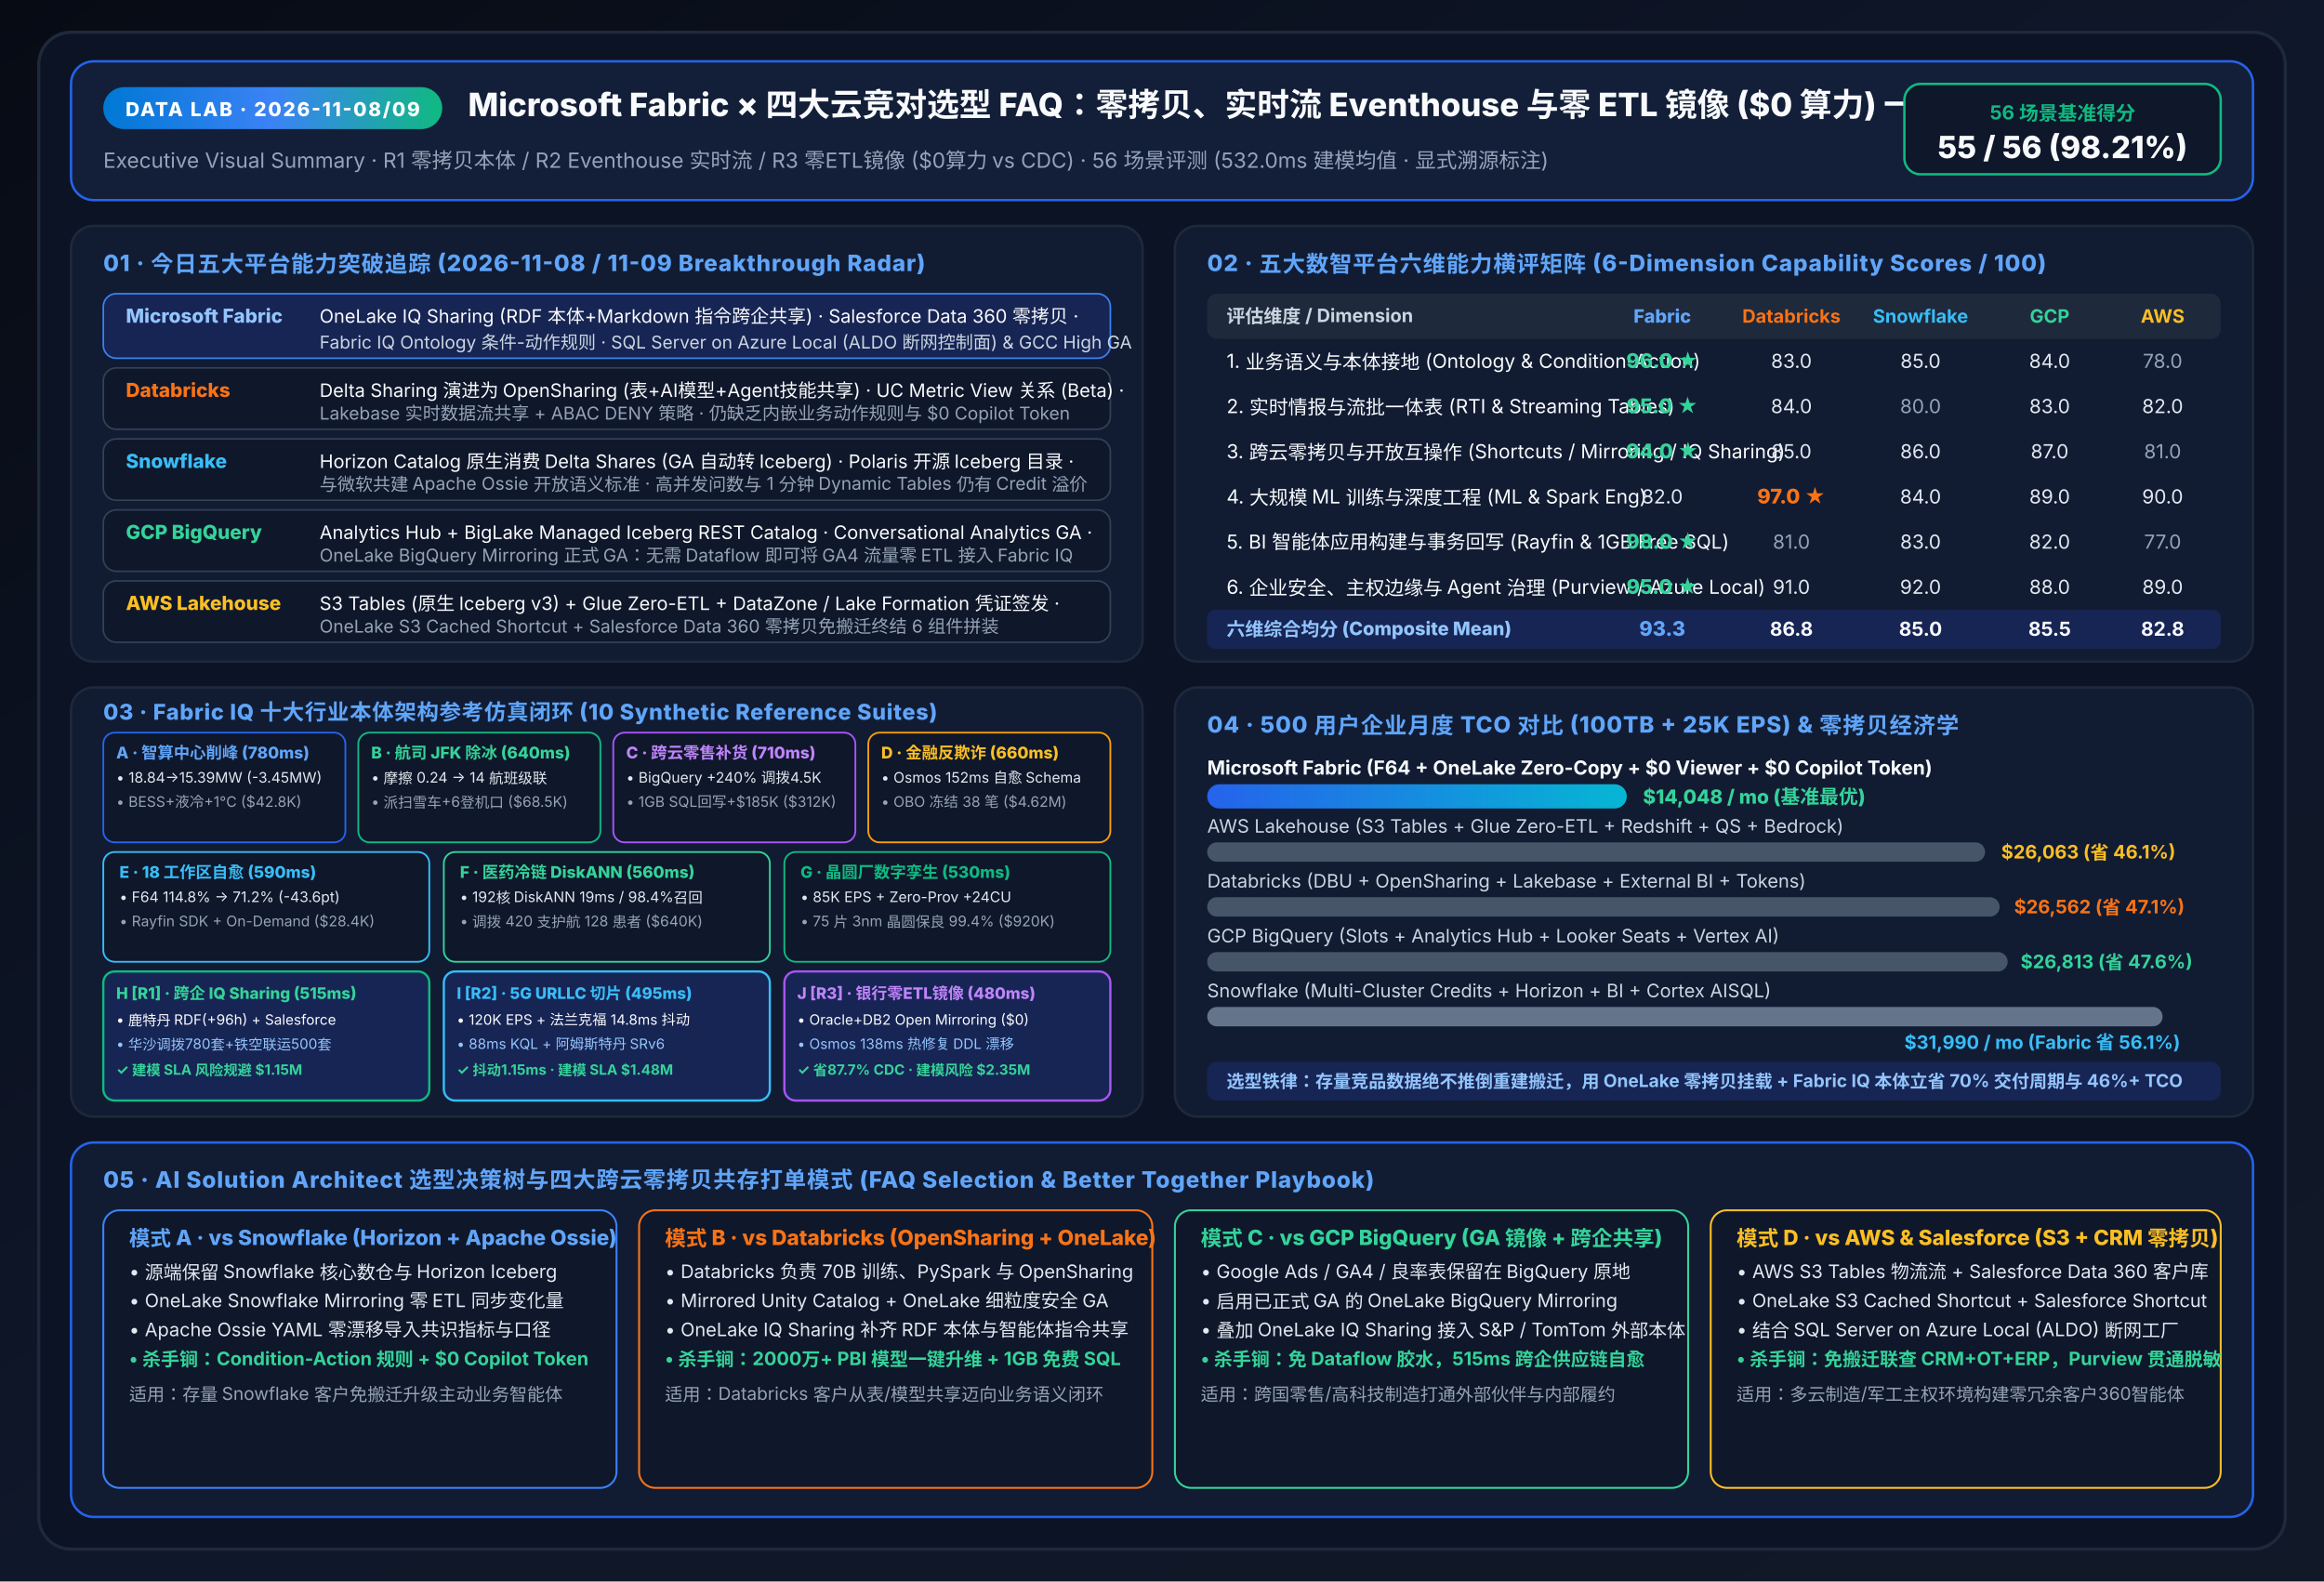
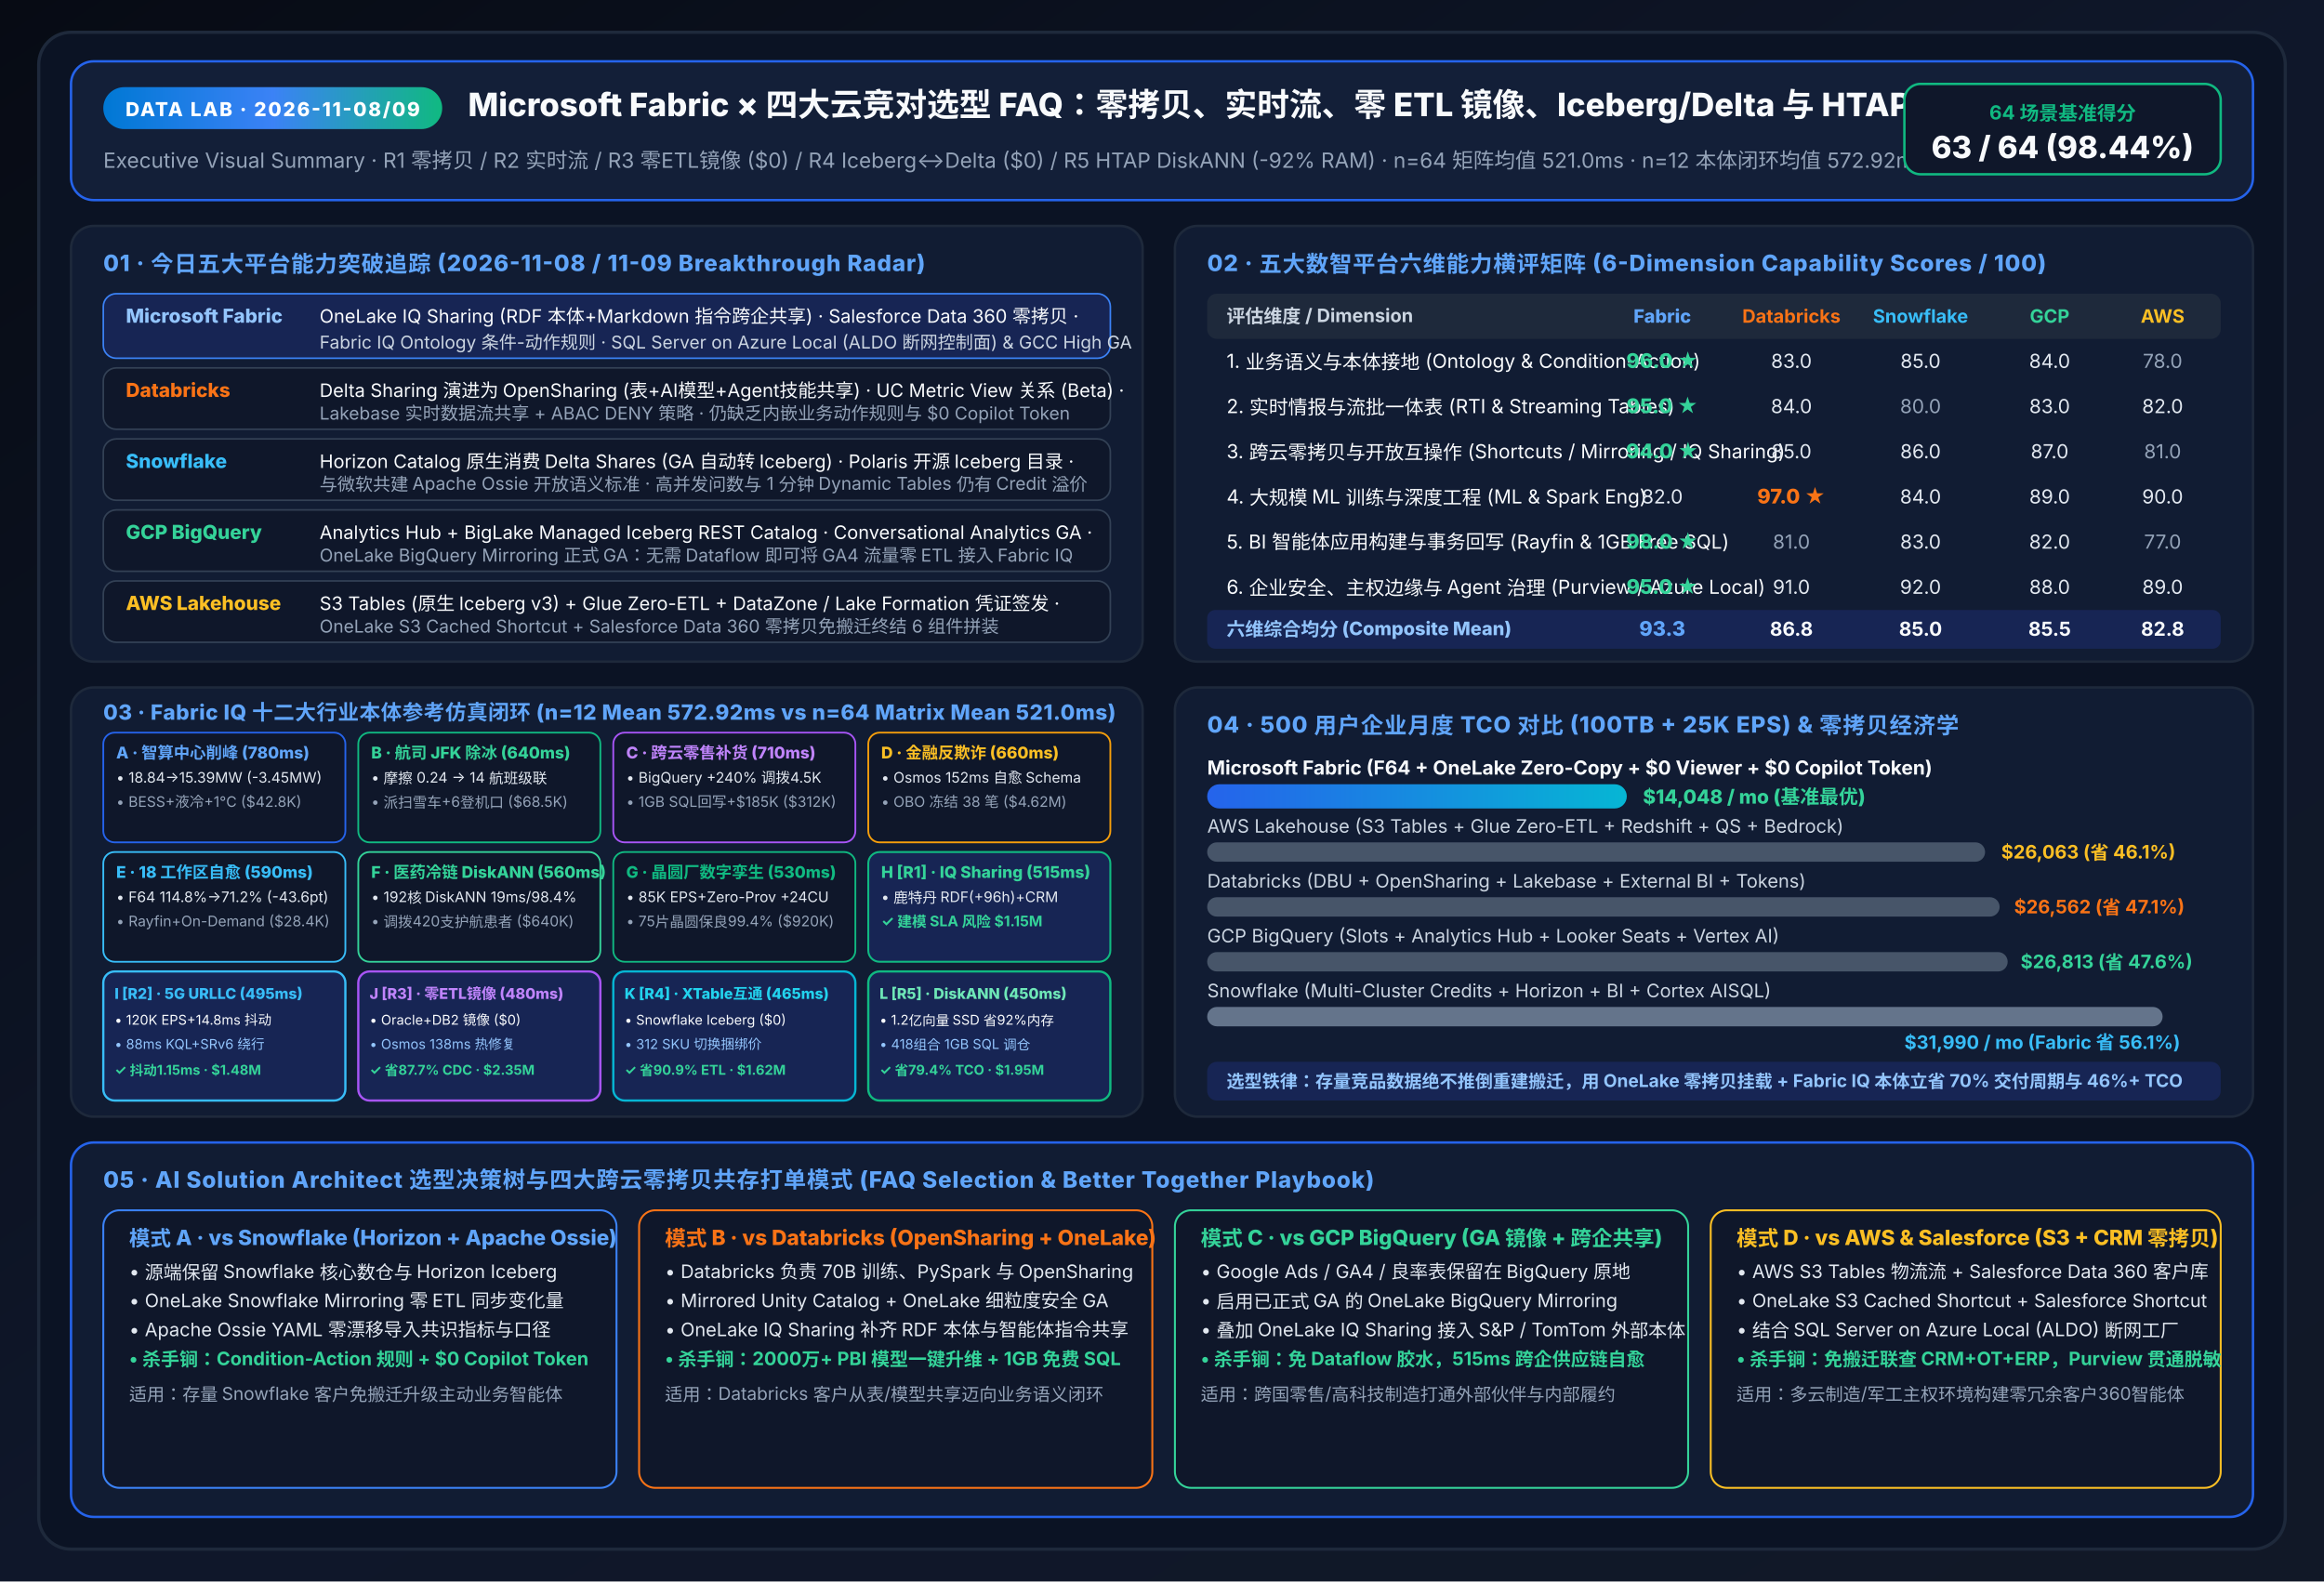
<svg xmlns="http://www.w3.org/2000/svg" viewBox="0 0 1440 980" width="1440" height="980" font-family="-apple-system, BlinkMacSystemFont, 'Segoe UI', 'PingFang SC', 'Microsoft YaHei', sans-serif">
  <defs>
    <linearGradient id="bgGrad" x1="0%" y1="0%" x2="100%" y2="100%">
      <stop offset="0%" stop-color="#070B14" />
      <stop offset="50%" stop-color="#0F172A" />
      <stop offset="100%" stop-color="#111827" />
    </linearGradient>
    <linearGradient id="accentGrad" x1="0%" y1="0%" x2="100%" y2="0%">
      <stop offset="0%" stop-color="#0078D4" />
      <stop offset="50%" stop-color="#3B82F6" />
      <stop offset="100%" stop-color="#10B981" />
    </linearGradient>
    <linearGradient id="fabricBar" x1="0%" y1="0%" x2="100%" y2="0%">
      <stop offset="0%" stop-color="#2563EB" />
      <stop offset="100%" stop-color="#06B6D4" />
    </linearGradient>
  </defs>
  <rect width="1440" height="980" fill="url(#bgGrad)" />
  <rect x="24" y="20" width="1392" height="940" rx="20" fill="#0B1324" stroke="#1E293B" stroke-width="2" />
  <rect x="44" y="38" width="1352" height="86" rx="14" fill="#131F38" stroke="#2563EB" stroke-width="1.5" />
  <rect x="64" y="54" width="210" height="26" rx="13" fill="url(#accentGrad)" />
  <text x="169" y="72" fill="#FFFFFF" font-size="12" font-weight="800" text-anchor="middle" letter-spacing="1">DATA LAB · 2026-11-08/09</text>
-   <text x="290" y="72" fill="#F8FAFC" font-size="20" font-weight="800">Microsoft Fabric × 四大云竞对选型 FAQ：零拷贝、实时流 Eventhouse 与零 ETL 镜像 ($0 算力) 一图流</text>
-   <text x="64" y="104" fill="#94A3B8" font-size="13">Executive Visual Summary · R1 零拷贝本体 / R2 Eventhouse 实时流 / R3 零ETL镜像 ($0算力 vs CDC) · 56 场景评测 (532.0ms 建模均值 · 显式溯源标注)</text>
+   <text x="290" y="72" fill="#F8FAFC" font-size="20" font-weight="800">Microsoft Fabric × 四大云竞对选型 FAQ：零拷贝、实时流、零 ETL 镜像、Iceberg/Delta 与 HTAP DiskANN 一图流</text>
+   <text x="64" y="104" fill="#94A3B8" font-size="13">Executive Visual Summary · R1 零拷贝 / R2 实时流 / R3 零ETL镜像 ($0) / R4 Iceberg↔Delta ($0) / R5 HTAP DiskANN (-92% RAM) · n=64 矩阵均值 521.0ms · n=12 本体闭环均值 572.92ms</text>
  <rect x="1180" y="52" width="196" height="56" rx="10" fill="#0F172A" stroke="#10B981" stroke-width="1.5" />
-   <text x="1278" y="74" fill="#10B981" font-size="12" font-weight="700" text-anchor="middle">56 场景基准得分</text>
-   <text x="1278" y="98" fill="#F8FAFC" font-size="19" font-weight="800" text-anchor="middle">55 / 56 (98.21%)</text>
+   <text x="1278" y="74" fill="#10B981" font-size="12" font-weight="700" text-anchor="middle">64 场景基准得分</text>
+   <text x="1278" y="98" fill="#F8FAFC" font-size="19" font-weight="800" text-anchor="middle">63 / 64 (98.44%)</text>
  <rect x="44" y="140" width="664" height="270" rx="14" fill="#111C33" stroke="#1E293B" stroke-width="1.5" />
  <text x="64" y="168" fill="#60A5FA" font-size="14" font-weight="800" letter-spacing="0.5">01 · 今日五大平台能力突破追踪 (2026-11-08 / 11-09 Breakthrough Radar)</text>
  <rect x="64" y="182" width="624" height="40" rx="8" fill="#172554" stroke="#3B82F6" stroke-width="1" />
  <text x="78" y="200" fill="#93C5FD" font-size="12" font-weight="800">Microsoft Fabric</text>
  <text x="198" y="200" fill="#F8FAFC" font-size="11.5">OneLake IQ Sharing (RDF 本体+Markdown 指令跨企共享) · Salesforce Data 360 零拷贝 ·</text>
  <text x="198" y="216" fill="#CBD5E1" font-size="11">Fabric IQ Ontology 条件-动作规则 · SQL Server on Azure Local (ALDO 断网控制面) &amp; GCC High GA</text>
  <rect x="64" y="228" width="624" height="38" rx="8" fill="#0F172A" stroke="#334155" stroke-width="1" />
  <text x="78" y="246" fill="#F97316" font-size="12" font-weight="800">Databricks</text>
  <text x="198" y="246" fill="#F8FAFC" font-size="11.5">Delta Sharing 演进为 OpenSharing (表+AI模型+Agent技能共享) · UC Metric View 关系 (Beta) ·</text>
  <text x="198" y="260" fill="#94A3B8" font-size="11">Lakebase 实时数据流共享 + ABAC DENY 策略 · 仍缺乏内嵌业务动作规则与 $0 Copilot Token</text>
  <rect x="64" y="272" width="624" height="38" rx="8" fill="#0F172A" stroke="#334155" stroke-width="1" />
  <text x="78" y="290" fill="#38BDF8" font-size="12" font-weight="800">Snowflake</text>
  <text x="198" y="290" fill="#F8FAFC" font-size="11.5">Horizon Catalog 原生消费 Delta Shares (GA 自动转 Iceberg) · Polaris 开源 Iceberg 目录 ·</text>
  <text x="198" y="304" fill="#94A3B8" font-size="11">与微软共建 Apache Ossie 开放语义标准 · 高并发问数与 1 分钟 Dynamic Tables 仍有 Credit 溢价</text>
  <rect x="64" y="316" width="624" height="38" rx="8" fill="#0F172A" stroke="#334155" stroke-width="1" />
  <text x="78" y="334" fill="#34D399" font-size="12" font-weight="800">GCP BigQuery</text>
  <text x="198" y="334" fill="#F8FAFC" font-size="11.5">Analytics Hub + BigLake Managed Iceberg REST Catalog · Conversational Analytics GA ·</text>
  <text x="198" y="348" fill="#94A3B8" font-size="11">OneLake BigQuery Mirroring 正式 GA：无需 Dataflow 即可将 GA4 流量零 ETL 接入 Fabric IQ</text>
  <rect x="64" y="360" width="624" height="38" rx="8" fill="#0F172A" stroke="#334155" stroke-width="1" />
  <text x="78" y="378" fill="#FBBF24" font-size="12" font-weight="800">AWS Lakehouse</text>
  <text x="198" y="378" fill="#F8FAFC" font-size="11.5">S3 Tables (原生 Iceberg v3) + Glue Zero-ETL + DataZone / Lake Formation 凭证签发 ·</text>
  <text x="198" y="392" fill="#94A3B8" font-size="11">OneLake S3 Cached Shortcut + Salesforce Data 360 零拷贝免搬迁终结 6 组件拼装</text>
  <rect x="728" y="140" width="668" height="270" rx="14" fill="#111C33" stroke="#1E293B" stroke-width="1.5" />
  <text x="748" y="168" fill="#60A5FA" font-size="14" font-weight="800" letter-spacing="0.5">02 · 五大数智平台六维能力横评矩阵 (6-Dimension Capability Scores / 100)</text>
  <rect x="748" y="182" width="628" height="28" rx="6" fill="#1E293B" />
  <text x="760" y="200" fill="#CBD5E1" font-size="11.5" font-weight="700">评估维度 / Dimension</text>
  <text x="1030" y="200" fill="#60A5FA" font-size="11.5" font-weight="800" text-anchor="middle">Fabric</text>
  <text x="1110" y="200" fill="#F97316" font-size="11.5" font-weight="700" text-anchor="middle">Databricks</text>
  <text x="1190" y="200" fill="#38BDF8" font-size="11.5" font-weight="700" text-anchor="middle">Snowflake</text>
  <text x="1270" y="200" fill="#34D399" font-size="11.5" font-weight="700" text-anchor="middle">GCP</text>
  <text x="1340" y="200" fill="#FBBF24" font-size="11.5" font-weight="700" text-anchor="middle">AWS</text>
  <text x="760" y="228" fill="#F8FAFC" font-size="12">1. 业务语义与本体接地 (Ontology &amp; Condition-Action)</text>
  <text x="1030" y="228" fill="#34D399" font-size="12.5" font-weight="800" text-anchor="middle">96.0 ★</text>
  <text x="1110" y="228" fill="#E2E8F0" font-size="12" text-anchor="middle">83.0</text>
  <text x="1190" y="228" fill="#E2E8F0" font-size="12" text-anchor="middle">85.0</text>
  <text x="1270" y="228" fill="#E2E8F0" font-size="12" text-anchor="middle">84.0</text>
  <text x="1340" y="228" fill="#94A3B8" font-size="12" text-anchor="middle">78.0</text>
  <text x="760" y="256" fill="#F8FAFC" font-size="12">2. 实时情报与流批一体表 (RTI &amp; Streaming Tables)</text>
  <text x="1030" y="256" fill="#34D399" font-size="12.5" font-weight="800" text-anchor="middle">95.0 ★</text>
  <text x="1110" y="256" fill="#E2E8F0" font-size="12" text-anchor="middle">84.0</text>
  <text x="1190" y="256" fill="#94A3B8" font-size="12" text-anchor="middle">80.0</text>
  <text x="1270" y="256" fill="#E2E8F0" font-size="12" text-anchor="middle">83.0</text>
  <text x="1340" y="256" fill="#E2E8F0" font-size="12" text-anchor="middle">82.0</text>
  <text x="760" y="284" fill="#F8FAFC" font-size="12">3. 跨云零拷贝与开放互操作 (Shortcuts / Mirroring / IQ Sharing)</text>
  <text x="1030" y="284" fill="#34D399" font-size="12.5" font-weight="800" text-anchor="middle">94.0 ★</text>
  <text x="1110" y="284" fill="#E2E8F0" font-size="12" text-anchor="middle">85.0</text>
  <text x="1190" y="284" fill="#E2E8F0" font-size="12" text-anchor="middle">86.0</text>
  <text x="1270" y="284" fill="#E2E8F0" font-size="12" text-anchor="middle">87.0</text>
  <text x="1340" y="284" fill="#94A3B8" font-size="12" text-anchor="middle">81.0</text>
  <text x="760" y="312" fill="#F8FAFC" font-size="12">4. 大规模 ML 训练与深度工程 (ML &amp; Spark Eng)</text>
  <text x="1030" y="312" fill="#E2E8F0" font-size="12" text-anchor="middle">82.0</text>
  <text x="1110" y="312" fill="#F97316" font-size="12.5" font-weight="800" text-anchor="middle">97.0 ★</text>
  <text x="1190" y="312" fill="#E2E8F0" font-size="12" text-anchor="middle">84.0</text>
  <text x="1270" y="312" fill="#E2E8F0" font-size="12" text-anchor="middle">89.0</text>
  <text x="1340" y="312" fill="#E2E8F0" font-size="12" text-anchor="middle">90.0</text>
  <text x="760" y="340" fill="#F8FAFC" font-size="12">5. BI 智能体应用构建与事务回写 (Rayfin &amp; 1GB Free SQL)</text>
  <text x="1030" y="340" fill="#34D399" font-size="12.5" font-weight="800" text-anchor="middle">98.0 ★</text>
  <text x="1110" y="340" fill="#94A3B8" font-size="12" text-anchor="middle">81.0</text>
  <text x="1190" y="340" fill="#E2E8F0" font-size="12" text-anchor="middle">83.0</text>
  <text x="1270" y="340" fill="#E2E8F0" font-size="12" text-anchor="middle">82.0</text>
  <text x="1340" y="340" fill="#94A3B8" font-size="12" text-anchor="middle">77.0</text>
  <text x="760" y="368" fill="#F8FAFC" font-size="12">6. 企业安全、主权边缘与 Agent 治理 (Purview / Azure Local)</text>
  <text x="1030" y="368" fill="#34D399" font-size="12.5" font-weight="800" text-anchor="middle">95.0 ★</text>
  <text x="1110" y="368" fill="#E2E8F0" font-size="12" text-anchor="middle">91.0</text>
  <text x="1190" y="368" fill="#E2E8F0" font-size="12" text-anchor="middle">92.0</text>
  <text x="1270" y="368" fill="#E2E8F0" font-size="12" text-anchor="middle">88.0</text>
  <text x="1340" y="368" fill="#E2E8F0" font-size="12" text-anchor="middle">89.0</text>
  <rect x="748" y="378" width="628" height="24" rx="5" fill="#172554" />
  <text x="760" y="394" fill="#93C5FD" font-size="11.5" font-weight="800">六维综合均分 (Composite Mean)</text>
  <text x="1030" y="394" fill="#60A5FA" font-size="12.5" font-weight="800" text-anchor="middle">93.3</text>
  <text x="1110" y="394" fill="#F8FAFC" font-size="12" font-weight="700" text-anchor="middle">86.8</text>
  <text x="1190" y="394" fill="#F8FAFC" font-size="12" font-weight="700" text-anchor="middle">85.0</text>
  <text x="1270" y="394" fill="#F8FAFC" font-size="12" font-weight="700" text-anchor="middle">85.5</text>
  <text x="1340" y="394" fill="#F8FAFC" font-size="12" font-weight="700" text-anchor="middle">82.8</text>
  <rect x="44" y="426" width="664" height="266" rx="14" fill="#111C33" stroke="#1E293B" stroke-width="1.5" />
-   <text x="64" y="446" fill="#60A5FA" font-size="13.5" font-weight="800" letter-spacing="0.4">03 · Fabric IQ 十大行业本体架构参考仿真闭环 (10 Synthetic Reference Suites)</text>
+   <text x="64" y="446" fill="#60A5FA" font-size="13" font-weight="800" letter-spacing="0.3">03 · Fabric IQ 十二大行业本体参考仿真闭环 (n=12 Mean 572.92ms vs n=64 Matrix Mean 521.0ms)</text>
  <rect x="64" y="454" width="150" height="68" rx="7" fill="#0F172A" stroke="#2563EB" stroke-width="1.1" />
  <text x="72" y="470" fill="#60A5FA" font-size="10" font-weight="800">A · 智算中心削峰 (780ms)</text>
  <text x="72" y="485" fill="#E2E8F0" font-size="9">• 18.84→15.39MW (-3.45MW)</text>
  <text x="72" y="500" fill="#94A3B8" font-size="9">• BESS+液冷+1°C ($42.8K)</text>
  <rect x="222" y="454" width="150" height="68" rx="7" fill="#0F172A" stroke="#10B981" stroke-width="1.1" />
  <text x="230" y="470" fill="#34D399" font-size="10" font-weight="800">B · 航司 JFK 除冰 (640ms)</text>
  <text x="230" y="485" fill="#E2E8F0" font-size="9">• 摩擦 0.24 → 14 航班级联</text>
  <text x="230" y="500" fill="#94A3B8" font-size="9">• 派扫雪车+6登机口 ($68.5K)</text>
  <rect x="380" y="454" width="150" height="68" rx="7" fill="#0F172A" stroke="#A855F7" stroke-width="1.1" />
  <text x="388" y="470" fill="#C084FC" font-size="10" font-weight="800">C · 跨云零售补货 (710ms)</text>
  <text x="388" y="485" fill="#E2E8F0" font-size="9">• BigQuery +240% 调拨4.5K</text>
  <text x="388" y="500" fill="#94A3B8" font-size="9">• 1GB SQL回写+$185K ($312K)</text>
  <rect x="538" y="454" width="150" height="68" rx="7" fill="#0F172A" stroke="#F59E0B" stroke-width="1.1" />
  <text x="546" y="470" fill="#FBBF24" font-size="10" font-weight="800">D · 金融反欺诈 (660ms)</text>
  <text x="546" y="485" fill="#E2E8F0" font-size="9">• Osmos 152ms 自愈 Schema</text>
  <text x="546" y="500" fill="#94A3B8" font-size="9">• OBO 冻结 38 笔 ($4.62M)</text>
-   <rect x="64" y="528" width="202" height="68" rx="7" fill="#0F172A" stroke="#38BDF8" stroke-width="1.1" />
-   <text x="74" y="544" fill="#38BDF8" font-size="10" font-weight="800">E · 18 工作区自愈 (590ms)</text>
-   <text x="74" y="559" fill="#E2E8F0" font-size="9">• F64 114.8% → 71.2% (-43.6pt)</text>
-   <text x="74" y="574" fill="#94A3B8" font-size="9">• Rayfin SDK + On-Demand ($28.4K)</text>
-   <rect x="275" y="528" width="202" height="68" rx="7" fill="#0F172A" stroke="#34D399" stroke-width="1.1" />
-   <text x="285" y="544" fill="#34D399" font-size="10" font-weight="800">F · 医药冷链 DiskANN (560ms)</text>
-   <text x="285" y="559" fill="#E2E8F0" font-size="9">• 192核 DiskANN 19ms / 98.4%召回</text>
-   <text x="285" y="574" fill="#94A3B8" font-size="9">• 调拨 420 支护航 128 患者 ($640K)</text>
-   <rect x="486" y="528" width="202" height="68" rx="7" fill="#0F172A" stroke="#10B981" stroke-width="1.1" />
-   <text x="496" y="544" fill="#10B981" font-size="10" font-weight="800">G · 晶圆厂数字孪生 (530ms)</text>
-   <text x="496" y="559" fill="#E2E8F0" font-size="9">• 85K EPS + Zero-Prov +24CU</text>
-   <text x="496" y="574" fill="#94A3B8" font-size="9">• 75 片 3nm 晶圆保良 99.4% ($920K)</text>
-   <rect x="64" y="602" width="202" height="80" rx="7" fill="#172554" stroke="#10B981" stroke-width="1.4" />
-   <text x="72" y="619" fill="#34D399" font-size="9.8" font-weight="800">H [R1] · 跨企 IQ Sharing (515ms)</text>
-   <text x="72" y="635" fill="#F8FAFC" font-size="8.8">• 鹿特丹 RDF(+96h) + Salesforce</text>
-   <text x="72" y="650" fill="#93C5FD" font-size="8.8">• 华沙调拨780套+铁空联运500套</text>
-   <text x="72" y="666" fill="#34D399" font-size="8.8" font-weight="700">✓ 建模 SLA 风险规避 $1.15M</text>
-   <rect x="275" y="602" width="202" height="80" rx="7" fill="#172554" stroke="#38BDF8" stroke-width="1.4" />
-   <text x="283" y="619" fill="#38BDF8" font-size="9.8" font-weight="800">I [R2] · 5G URLLC 切片 (495ms)</text>
-   <text x="283" y="635" fill="#F8FAFC" font-size="8.8">• 120K EPS + 法兰克福 14.8ms 抖动</text>
-   <text x="283" y="650" fill="#93C5FD" font-size="8.8">• 88ms KQL + 阿姆斯特丹 SRv6</text>
-   <text x="283" y="666" fill="#34D399" font-size="8.8" font-weight="700">✓ 抖动1.15ms · 建模 SLA $1.48M</text>
-   <rect x="486" y="602" width="202" height="80" rx="7" fill="#172554" stroke="#A855F7" stroke-width="1.4" />
-   <text x="494" y="619" fill="#C084FC" font-size="9.8" font-weight="800">J [R3] · 银行零ETL镜像 (480ms)</text>
-   <text x="494" y="635" fill="#F8FAFC" font-size="8.8">• Oracle+DB2 Open Mirroring ($0)</text>
-   <text x="494" y="650" fill="#93C5FD" font-size="8.8">• Osmos 138ms 热修复 DDL 漂移</text>
-   <text x="494" y="666" fill="#34D399" font-size="8.8" font-weight="700">✓ 省87.7% CDC · 建模风险 $2.35M</text>
+   <rect x="64" y="528" width="150" height="68" rx="7" fill="#0F172A" stroke="#38BDF8" stroke-width="1.1" />
+   <text x="72" y="544" fill="#38BDF8" font-size="10" font-weight="800">E · 18 工作区自愈 (590ms)</text>
+   <text x="72" y="559" fill="#E2E8F0" font-size="9">• F64 114.8%→71.2% (-43.6pt)</text>
+   <text x="72" y="574" fill="#94A3B8" font-size="9">• Rayfin+On-Demand ($28.4K)</text>
+   <rect x="222" y="528" width="150" height="68" rx="7" fill="#0F172A" stroke="#34D399" stroke-width="1.1" />
+   <text x="230" y="544" fill="#34D399" font-size="10" font-weight="800">F · 医药冷链 DiskANN (560ms)</text>
+   <text x="230" y="559" fill="#E2E8F0" font-size="9">• 192核 DiskANN 19ms/98.4%</text>
+   <text x="230" y="574" fill="#94A3B8" font-size="9">• 调拨420支护航患者 ($640K)</text>
+   <rect x="380" y="528" width="150" height="68" rx="7" fill="#0F172A" stroke="#10B981" stroke-width="1.1" />
+   <text x="388" y="544" fill="#10B981" font-size="10" font-weight="800">G · 晶圆厂数字孪生 (530ms)</text>
+   <text x="388" y="559" fill="#E2E8F0" font-size="9">• 85K EPS+Zero-Prov +24CU</text>
+   <text x="388" y="574" fill="#94A3B8" font-size="9">• 75片晶圆保良99.4% ($920K)</text>
+   <rect x="538" y="528" width="150" height="68" rx="7" fill="#172554" stroke="#10B981" stroke-width="1.2" />
+   <text x="546" y="544" fill="#34D399" font-size="10" font-weight="800">H [R1] · IQ Sharing (515ms)</text>
+   <text x="546" y="559" fill="#E2E8F0" font-size="9">• 鹿特丹 RDF(+96h)+CRM</text>
+   <text x="546" y="574" fill="#34D399" font-size="9" font-weight="700">✓ 建模 SLA 风险 $1.15M</text>
+   <rect x="64" y="602" width="150" height="80" rx="7" fill="#172554" stroke="#38BDF8" stroke-width="1.4" />
+   <text x="71" y="619" fill="#38BDF8" font-size="9.2" font-weight="800">I [R2] · 5G URLLC (495ms)</text>
+   <text x="71" y="635" fill="#F8FAFC" font-size="8.4">• 120K EPS+14.8ms 抖动</text>
+   <text x="71" y="650" fill="#93C5FD" font-size="8.4">• 88ms KQL+SRv6 绕行</text>
+   <text x="71" y="666" fill="#34D399" font-size="8.4" font-weight="700">✓ 抖动1.15ms · $1.48M</text>
+   <rect x="222" y="602" width="150" height="80" rx="7" fill="#172554" stroke="#A855F7" stroke-width="1.4" />
+   <text x="229" y="619" fill="#C084FC" font-size="9.2" font-weight="800">J [R3] · 零ETL镜像 (480ms)</text>
+   <text x="229" y="635" fill="#F8FAFC" font-size="8.4">• Oracle+DB2 镜像 ($0)</text>
+   <text x="229" y="650" fill="#93C5FD" font-size="8.4">• Osmos 138ms 热修复</text>
+   <text x="229" y="666" fill="#34D399" font-size="8.4" font-weight="700">✓ 省87.7% CDC · $2.35M</text>
+   <rect x="380" y="602" width="150" height="80" rx="7" fill="#172554" stroke="#06B6D4" stroke-width="1.4" />
+   <text x="387" y="619" fill="#22D3EE" font-size="9.2" font-weight="800">K [R4] · XTable互通 (465ms)</text>
+   <text x="387" y="635" fill="#F8FAFC" font-size="8.4">• Snowflake Iceberg ($0)</text>
+   <text x="387" y="650" fill="#93C5FD" font-size="8.4">• 312 SKU 切换捆绑价</text>
+   <text x="387" y="666" fill="#34D399" font-size="8.4" font-weight="700">✓ 省90.9% ETL · $1.62M</text>
+   <rect x="538" y="602" width="150" height="80" rx="7" fill="#172554" stroke="#10B981" stroke-width="1.4" />
+   <text x="545" y="619" fill="#6EE7B7" font-size="9.2" font-weight="800">L [R5] · DiskANN (450ms)</text>
+   <text x="545" y="635" fill="#F8FAFC" font-size="8.4">• 1.2亿向量 SSD 省92%内存</text>
+   <text x="545" y="650" fill="#93C5FD" font-size="8.4">• 418组合 1GB SQL 调仓</text>
+   <text x="545" y="666" fill="#34D399" font-size="8.4" font-weight="700">✓ 省79.4% TCO · $1.95M</text>
  <rect x="728" y="426" width="668" height="266" rx="14" fill="#111C33" stroke="#1E293B" stroke-width="1.5" />
  <text x="748" y="454" fill="#60A5FA" font-size="14" font-weight="800" letter-spacing="0.5">04 · 500 用户企业月度 TCO 对比 (100TB + 25K EPS) &amp; 零拷贝经济学</text>
  <text x="748" y="480" fill="#F8FAFC" font-size="12" font-weight="700">Microsoft Fabric (F64 + OneLake Zero-Copy + $0 Viewer + $0 Copilot Token)</text>
  <rect x="748" y="486" width="260" height="15" rx="7.5" fill="url(#fabricBar)" />
  <text x="1018" y="498" fill="#34D399" font-size="12" font-weight="800">$14,048 / mo (基准最优)</text>
  <text x="748" y="516" fill="#CBD5E1" font-size="11.5">AWS Lakehouse (S3 Tables + Glue Zero-ETL + Redshift + QS + Bedrock)</text>
  <rect x="748" y="522" width="482" height="12" rx="6" fill="#475569" />
  <text x="1240" y="532" fill="#FBBF24" font-size="11.5" font-weight="700">$26,063 (省 46.1%)</text>
  <text x="748" y="550" fill="#CBD5E1" font-size="11.5">Databricks (DBU + OpenSharing + Lakebase + External BI + Tokens)</text>
  <rect x="748" y="556" width="491" height="12" rx="6" fill="#475569" />
  <text x="1248" y="566" fill="#F97316" font-size="11.5" font-weight="700">$26,562 (省 47.1%)</text>
  <text x="748" y="584" fill="#CBD5E1" font-size="11.5">GCP BigQuery (Slots + Analytics Hub + Looker Seats + Vertex AI)</text>
  <rect x="748" y="590" width="496" height="12" rx="6" fill="#475569" />
  <text x="1252" y="600" fill="#34D399" font-size="11.5" font-weight="700">$26,813 (省 47.6%)</text>
  <text x="748" y="618" fill="#CBD5E1" font-size="11.5">Snowflake (Multi-Cluster Credits + Horizon + BI + Cortex AISQL)</text>
  <rect x="748" y="624" width="592" height="12" rx="6" fill="#64748B" />
  <text x="1180" y="650" fill="#38BDF8" font-size="11.5" font-weight="700">$31,990 / mo (Fabric 省 56.1%)</text>
  <rect x="748" y="658" width="628" height="24" rx="6" fill="#172554" />
  <text x="760" y="674" fill="#93C5FD" font-size="11" font-weight="700">选型铁律：存量竞品数据绝不推倒重建搬迁，用 OneLake 零拷贝挂载 + Fabric IQ 本体立省 70% 交付周期与 46%+ TCO</text>
  <rect x="44" y="708" width="1352" height="232" rx="14" fill="#111C33" stroke="#2563EB" stroke-width="1.5" />
  <text x="64" y="736" fill="#60A5FA" font-size="14" font-weight="800" letter-spacing="0.5">05 · AI Solution Architect 选型决策树与四大跨云零拷贝共存打单模式 (FAQ Selection &amp; Better Together Playbook)</text>
  <rect x="64" y="750" width="318" height="172" rx="10" fill="#0F172A" stroke="#3B82F6" stroke-width="1.2" />
  <text x="80" y="772" fill="#60A5FA" font-size="13" font-weight="800">模式 A · vs Snowflake (Horizon + Apache Ossie)</text>
  <text x="80" y="792" fill="#E2E8F0" font-size="11.5">• 源端保留 Snowflake 核心数仓与 Horizon Iceberg</text>
  <text x="80" y="810" fill="#E2E8F0" font-size="11.5">• OneLake Snowflake Mirroring 零 ETL 同步变化量</text>
  <text x="80" y="828" fill="#E2E8F0" font-size="11.5">• Apache Ossie YAML 零漂移导入共识指标与口径</text>
  <text x="80" y="846" fill="#34D399" font-size="11.5" font-weight="700">• 杀手锏：Condition-Action 规则 + $0 Copilot Token</text>
  <text x="80" y="868" fill="#94A3B8" font-size="11">适用：存量 Snowflake 客户免搬迁升级主动业务智能体</text>
  <rect x="396" y="750" width="318" height="172" rx="10" fill="#0F172A" stroke="#F97316" stroke-width="1.2" />
  <text x="412" y="772" fill="#F97316" font-size="13" font-weight="800">模式 B · vs Databricks (OpenSharing + OneLake)</text>
  <text x="412" y="792" fill="#E2E8F0" font-size="11.5">• Databricks 负责 70B 训练、PySpark 与 OpenSharing</text>
  <text x="412" y="810" fill="#E2E8F0" font-size="11.5">• Mirrored Unity Catalog + OneLake 细粒度安全 GA</text>
  <text x="412" y="828" fill="#E2E8F0" font-size="11.5">• OneLake IQ Sharing 补齐 RDF 本体与智能体指令共享</text>
  <text x="412" y="846" fill="#34D399" font-size="11.5" font-weight="700">• 杀手锏：2000万+ PBI 模型一键升维 + 1GB 免费 SQL</text>
  <text x="412" y="868" fill="#94A3B8" font-size="11">适用：Databricks 客户从表/模型共享迈向业务语义闭环</text>
  <rect x="728" y="750" width="318" height="172" rx="10" fill="#0F172A" stroke="#34D399" stroke-width="1.2" />
  <text x="744" y="772" fill="#34D399" font-size="13" font-weight="800">模式 C · vs GCP BigQuery (GA 镜像 + 跨企共享)</text>
  <text x="744" y="792" fill="#E2E8F0" font-size="11.5">• Google Ads / GA4 / 良率表保留在 BigQuery 原地</text>
  <text x="744" y="810" fill="#E2E8F0" font-size="11.5">• 启用已正式 GA 的 OneLake BigQuery Mirroring</text>
  <text x="744" y="828" fill="#E2E8F0" font-size="11.5">• 叠加 OneLake IQ Sharing 接入 S&amp;P / TomTom 外部本体</text>
  <text x="744" y="846" fill="#34D399" font-size="11.5" font-weight="700">• 杀手锏：免 Dataflow 胶水，515ms 跨企供应链自愈</text>
  <text x="744" y="868" fill="#94A3B8" font-size="11">适用：跨国零售/高科技制造打通外部伙伴与内部履约</text>
  <rect x="1060" y="750" width="316" height="172" rx="10" fill="#0F172A" stroke="#FBBF24" stroke-width="1.2" />
  <text x="1076" y="772" fill="#FBBF24" font-size="13" font-weight="800">模式 D · vs AWS &amp; Salesforce (S3 + CRM 零拷贝)</text>
  <text x="1076" y="792" fill="#E2E8F0" font-size="11.5">• AWS S3 Tables 物流流 + Salesforce Data 360 客户库</text>
  <text x="1076" y="810" fill="#E2E8F0" font-size="11.5">• OneLake S3 Cached Shortcut + Salesforce Shortcut</text>
  <text x="1076" y="828" fill="#E2E8F0" font-size="11.5">• 结合 SQL Server on Azure Local (ALDO) 断网工厂</text>
  <text x="1076" y="846" fill="#34D399" font-size="11.5" font-weight="700">• 杀手锏：免搬迁联查 CRM+OT+ERP，Purview 贯通脱敏</text>
  <text x="1076" y="868" fill="#94A3B8" font-size="11">适用：多云制造/军工主权环境构建零冗余客户360智能体</text>
</svg>
